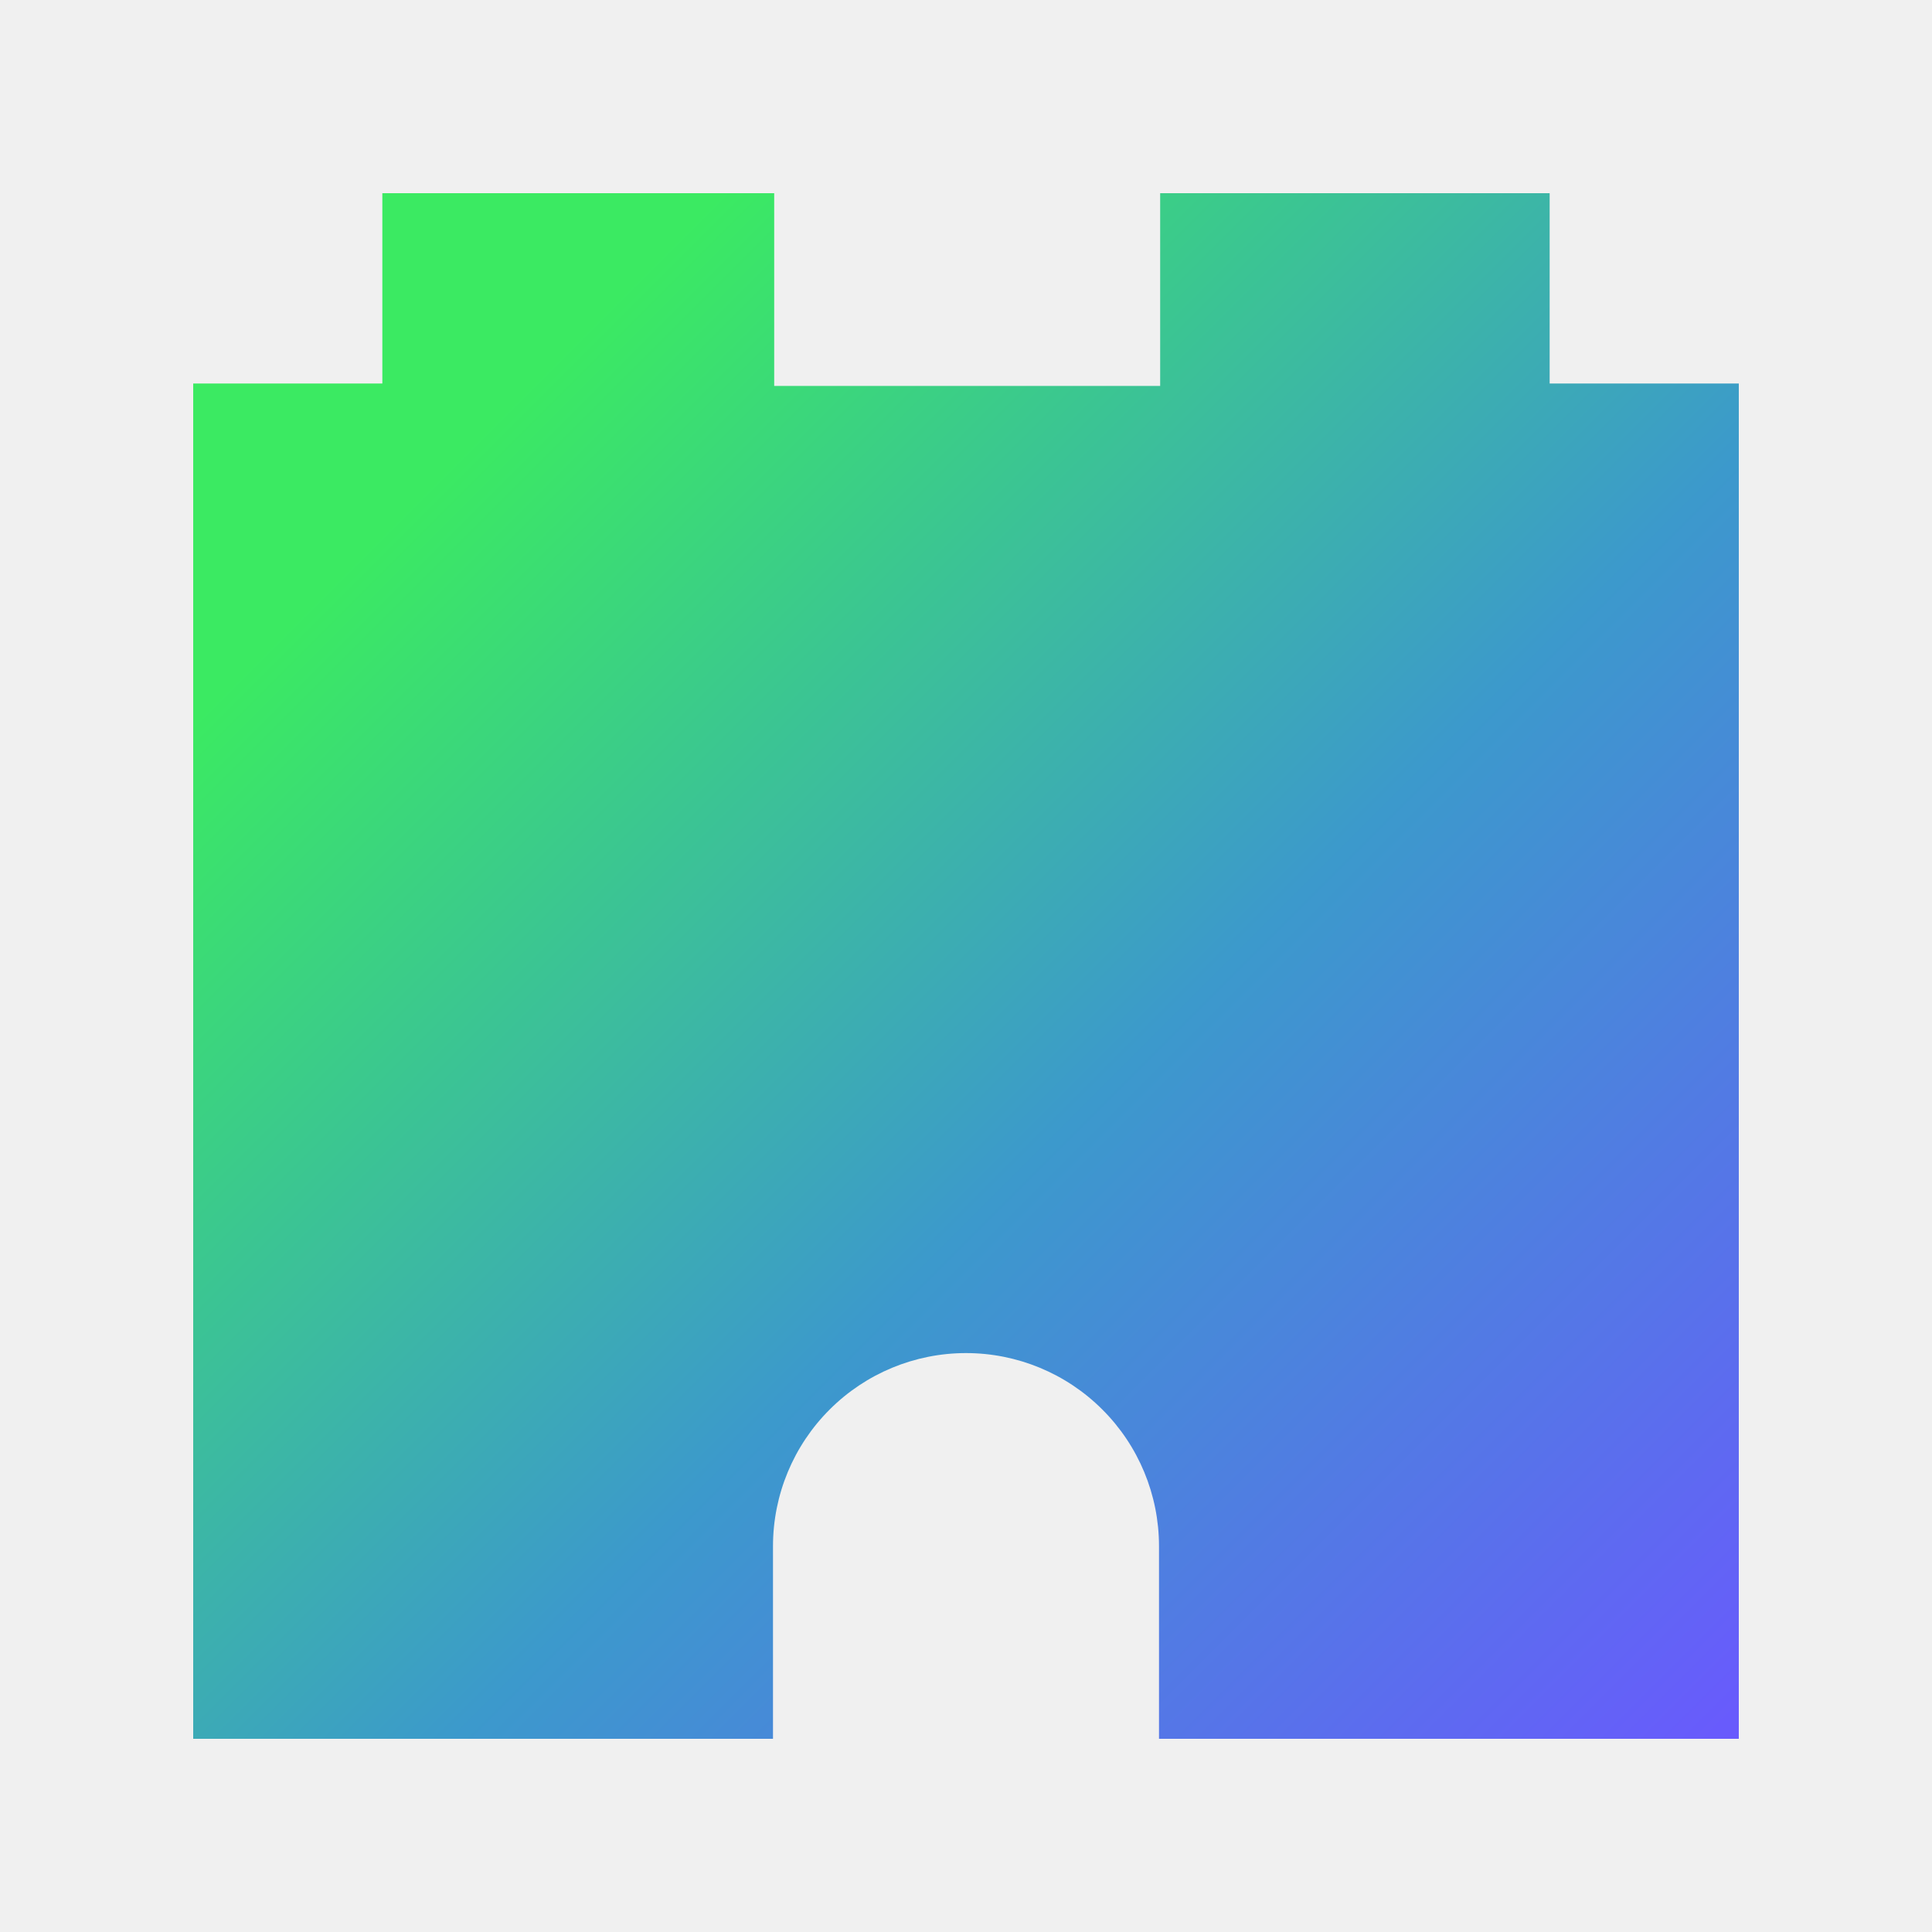
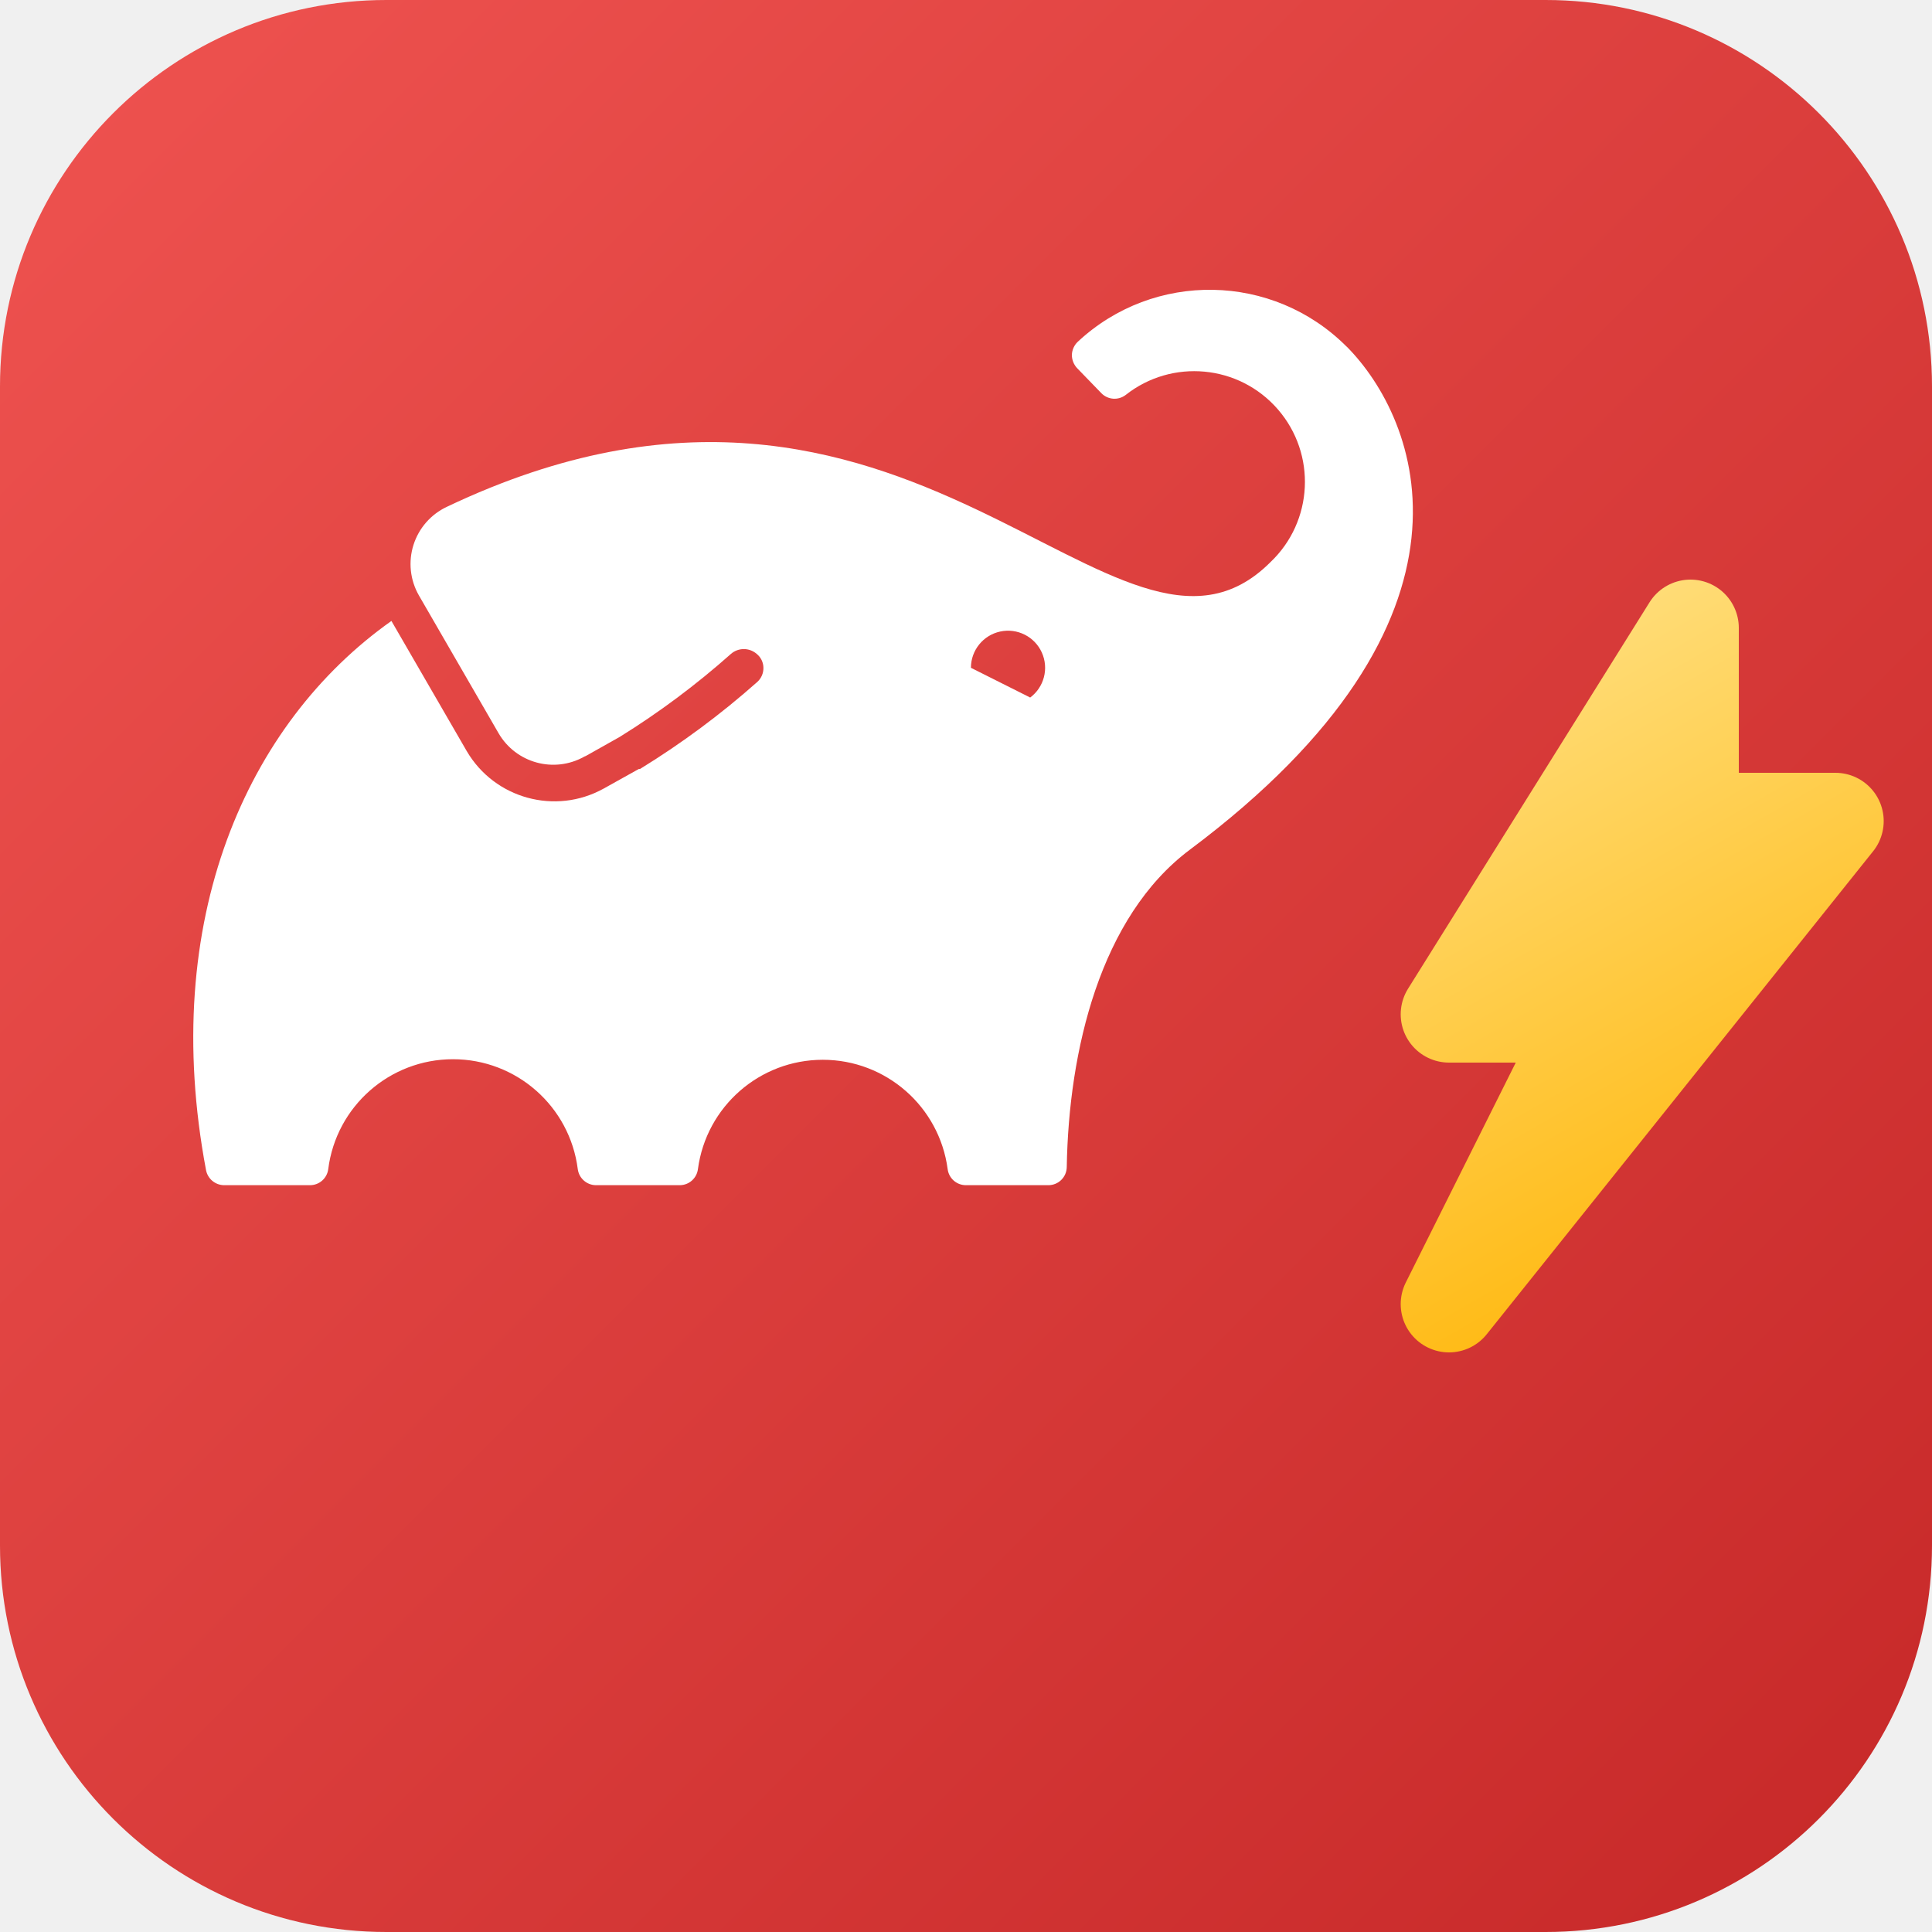
<svg xmlns="http://www.w3.org/2000/svg" width="40" height="40" viewBox="0 0 40 40" fill="none">
-   <path d="M32.084 7.94V4H24.02V7.99H16.029V4H7.916V7.94H4V36H16.004V32.005C16.006 30.946 16.427 29.931 17.177 29.183C17.926 28.434 18.941 28.014 20 28.014C21.059 28.014 22.074 28.434 22.823 29.183C23.573 29.931 23.994 30.946 23.996 32.005V36H36V7.94H32.084Z" fill="url(#paint0_linear)" />
  <defs>
-     <linearGradient id="paint0_linear" x1="2.942" y1="4.9" x2="37.777" y2="39.734" gradientUnits="userSpaceOnUse">
-       <stop offset="0.159" stop-color="#3BEA62" />
-       <stop offset="0.54" stop-color="#3C99CC" />
-       <stop offset="0.937" stop-color="#6B57FF" />
+     <linearGradient id="bg" x1="0" y1="0" x2="40" y2="40" gradientUnits="userSpaceOnUse">
+       <stop offset="0" stop-color="#EF5350" />
+       <stop offset="1" stop-color="#C62828" />
+     </linearGradient>
+     <linearGradient id="bolt" x1="30" y1="13" x2="38" y2="27" gradientUnits="userSpaceOnUse">
+       <stop offset="0" stop-color="#FFE082" />
+       <stop offset="1" stop-color="#FFB300" />
    </linearGradient>
  </defs>
+   <rect width="40" height="40" rx="8" fill="url(#bg)" />
+   <g transform="scale(2) translate(2 -24)" fill="white">
+     <path d="M11.939 27.587a2.002 2.002 0 0 0-2.782-.049.196.196 0 0 0-.061.137.2.2 0 0 0 .057.139l.25.258a.19.19 0 0 0 .248.018 1.146 1.146 0 0 1 1.5 1.73c-1.588 1.588-3.71-2.865-8.524-.574a.654.654 0 0 0-.291.917l.825 1.427a.655.655 0 0 0 .885.244l.02-.012-.016.012.366-.206a8.389 8.389 0 0 0 1.152-.86.203.203 0 0 1 .264 0 .187.187 0 0 1 .071.146.193.193 0 0 1-.063.145 8.638 8.638 0 0 1-1.214.901h-.012l-.366.204a1.052 1.052 0 0 1-1.416-.388l-.78-1.348C.555 31.487-.355 33.526.133 36.114a.192.192 0 0 0 .187.155h.89a.19.19 0 0 0 .188-.167 1.302 1.302 0 0 1 2.583 0 .191.191 0 0 0 .19.167h.866a.19.19 0 0 0 .188-.167 1.304 1.304 0 0 1 2.585 0 .19.19 0 0 0 .188.167h.855a.19.19 0 0 0 .19-.187c.02-1.206.346-2.59 1.273-3.285 3.212-2.402 2.367-4.462 1.624-5.21zM8.663 31.22l-.612-.307a.384.384 0 1 1 .612.309v-.002z" />
+   </g>
+   <path d="M35 13 L30 21 L33 21 L30 27 L38 17 L35 17 Z" fill="url(#bolt)" stroke="url(#bolt)" stroke-width="2" stroke-linejoin="round" stroke-linecap="round" />
</svg>
